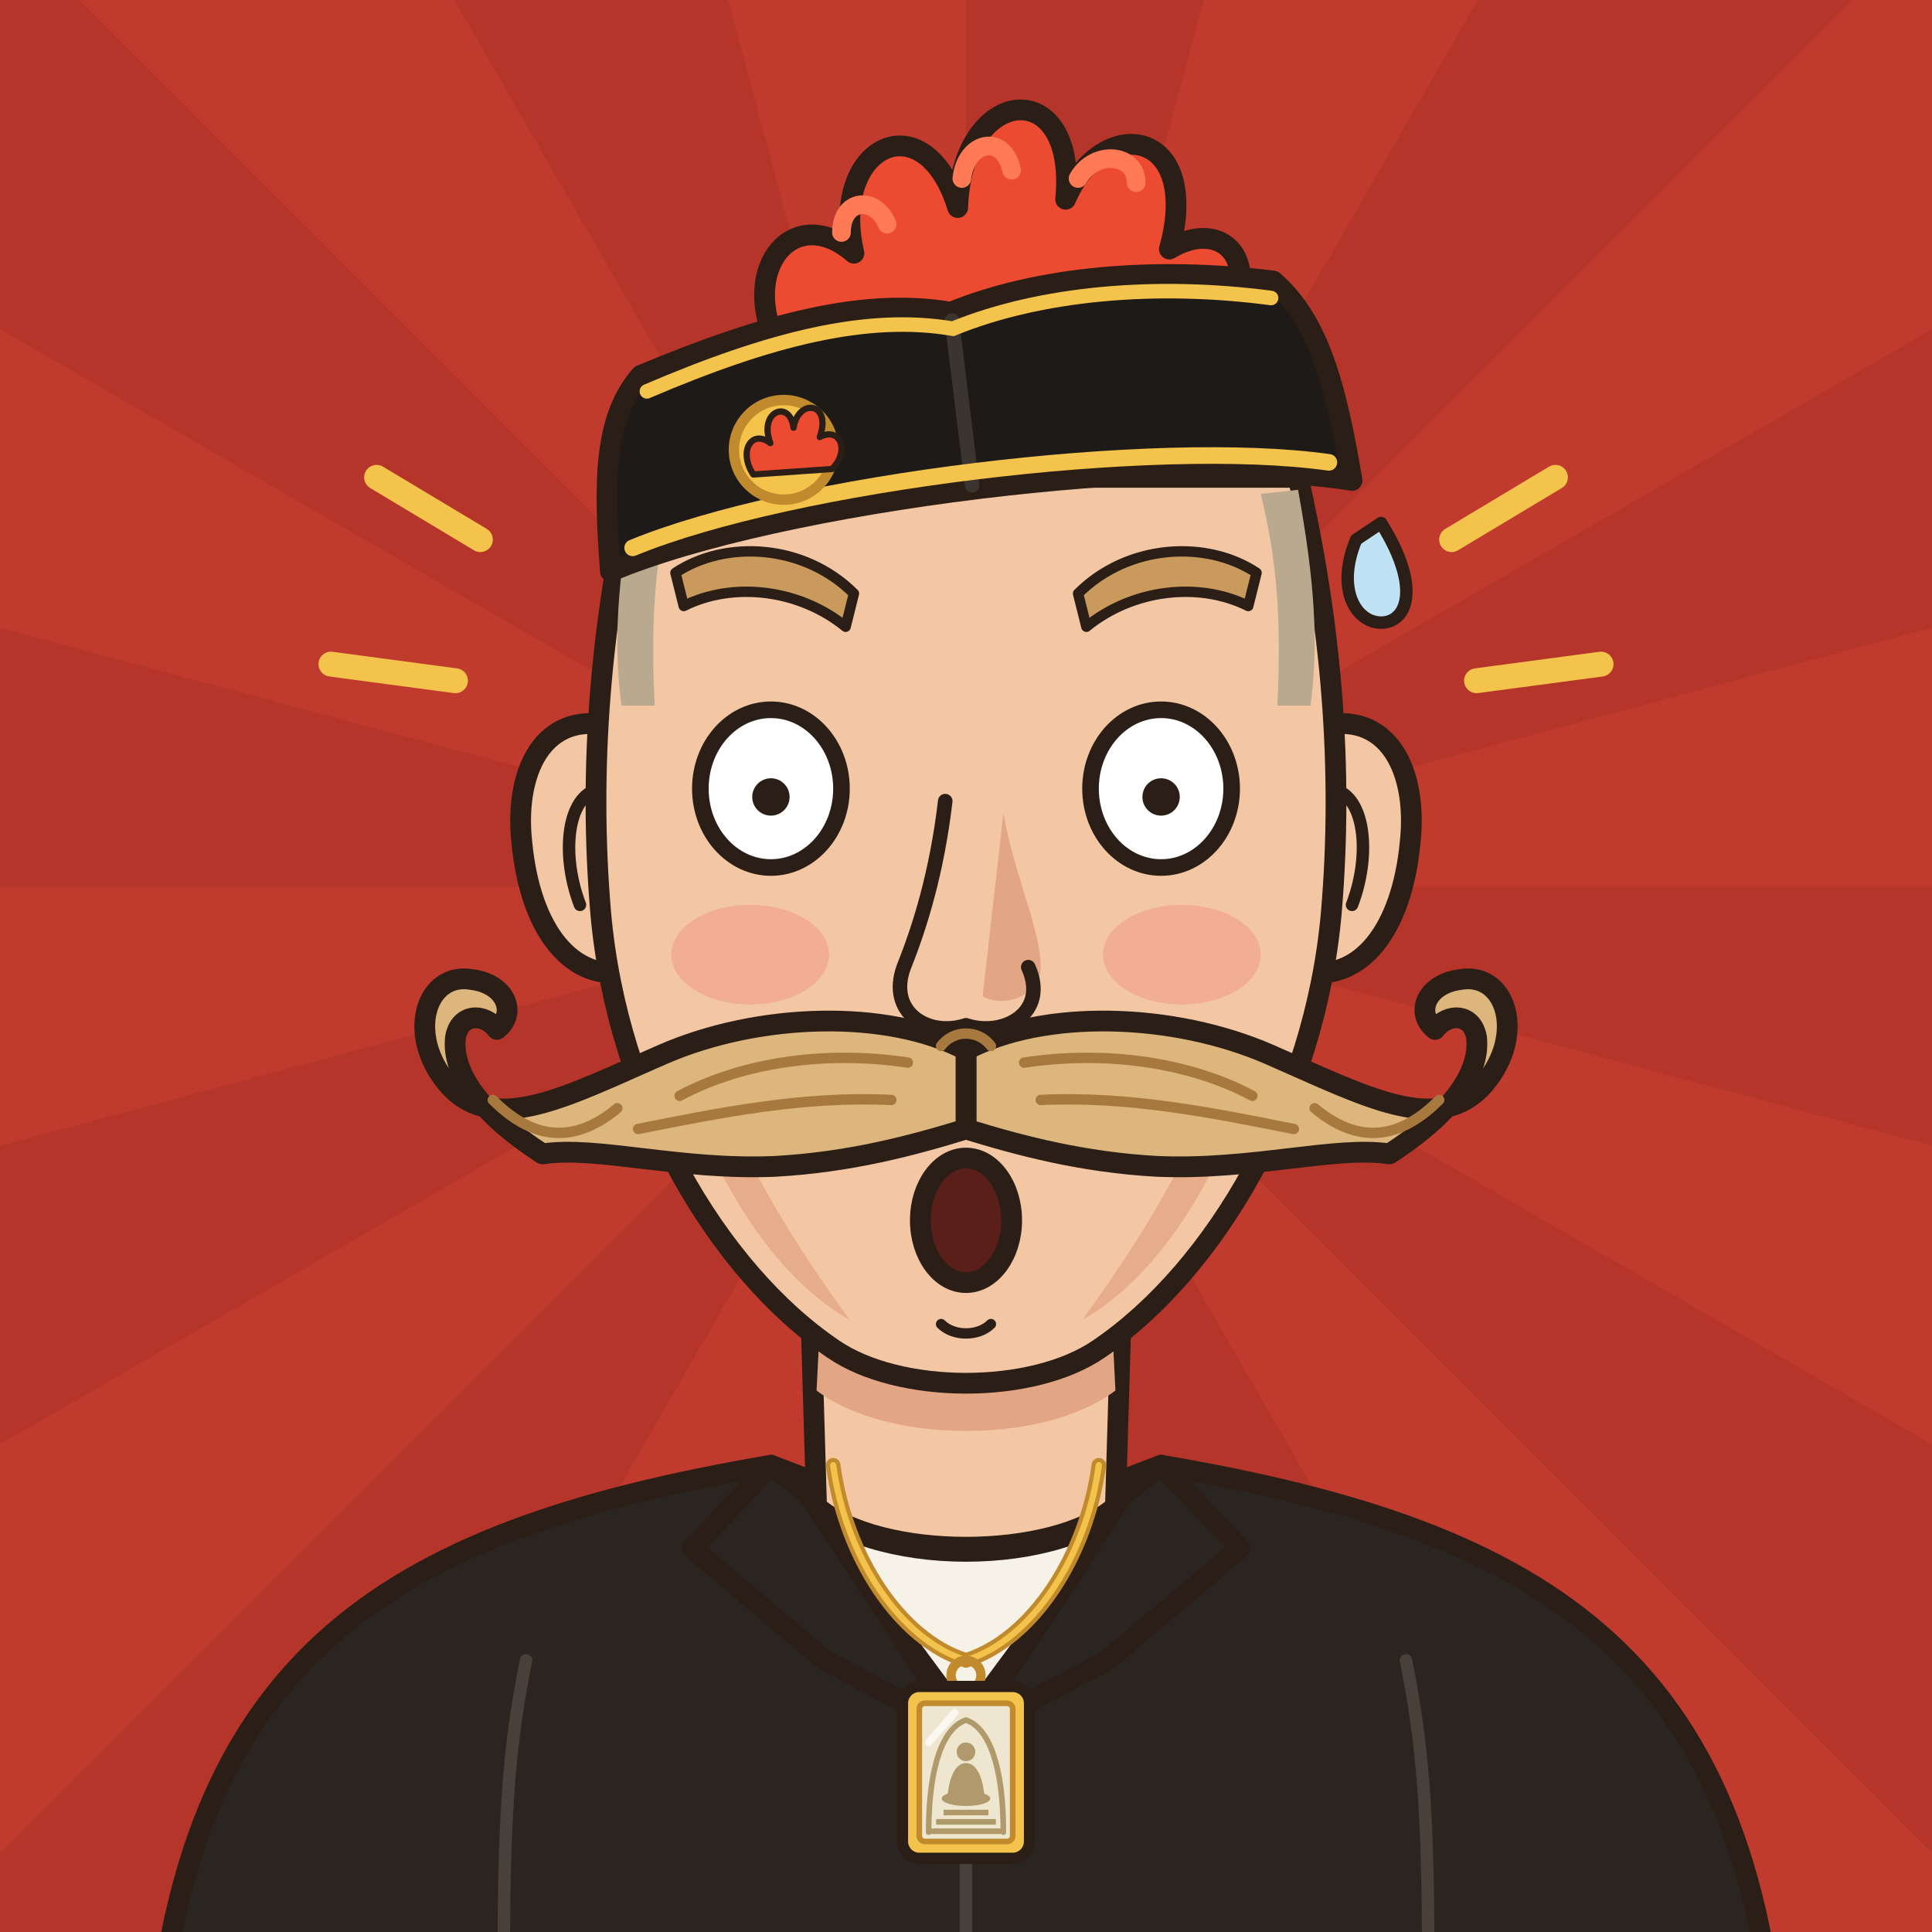
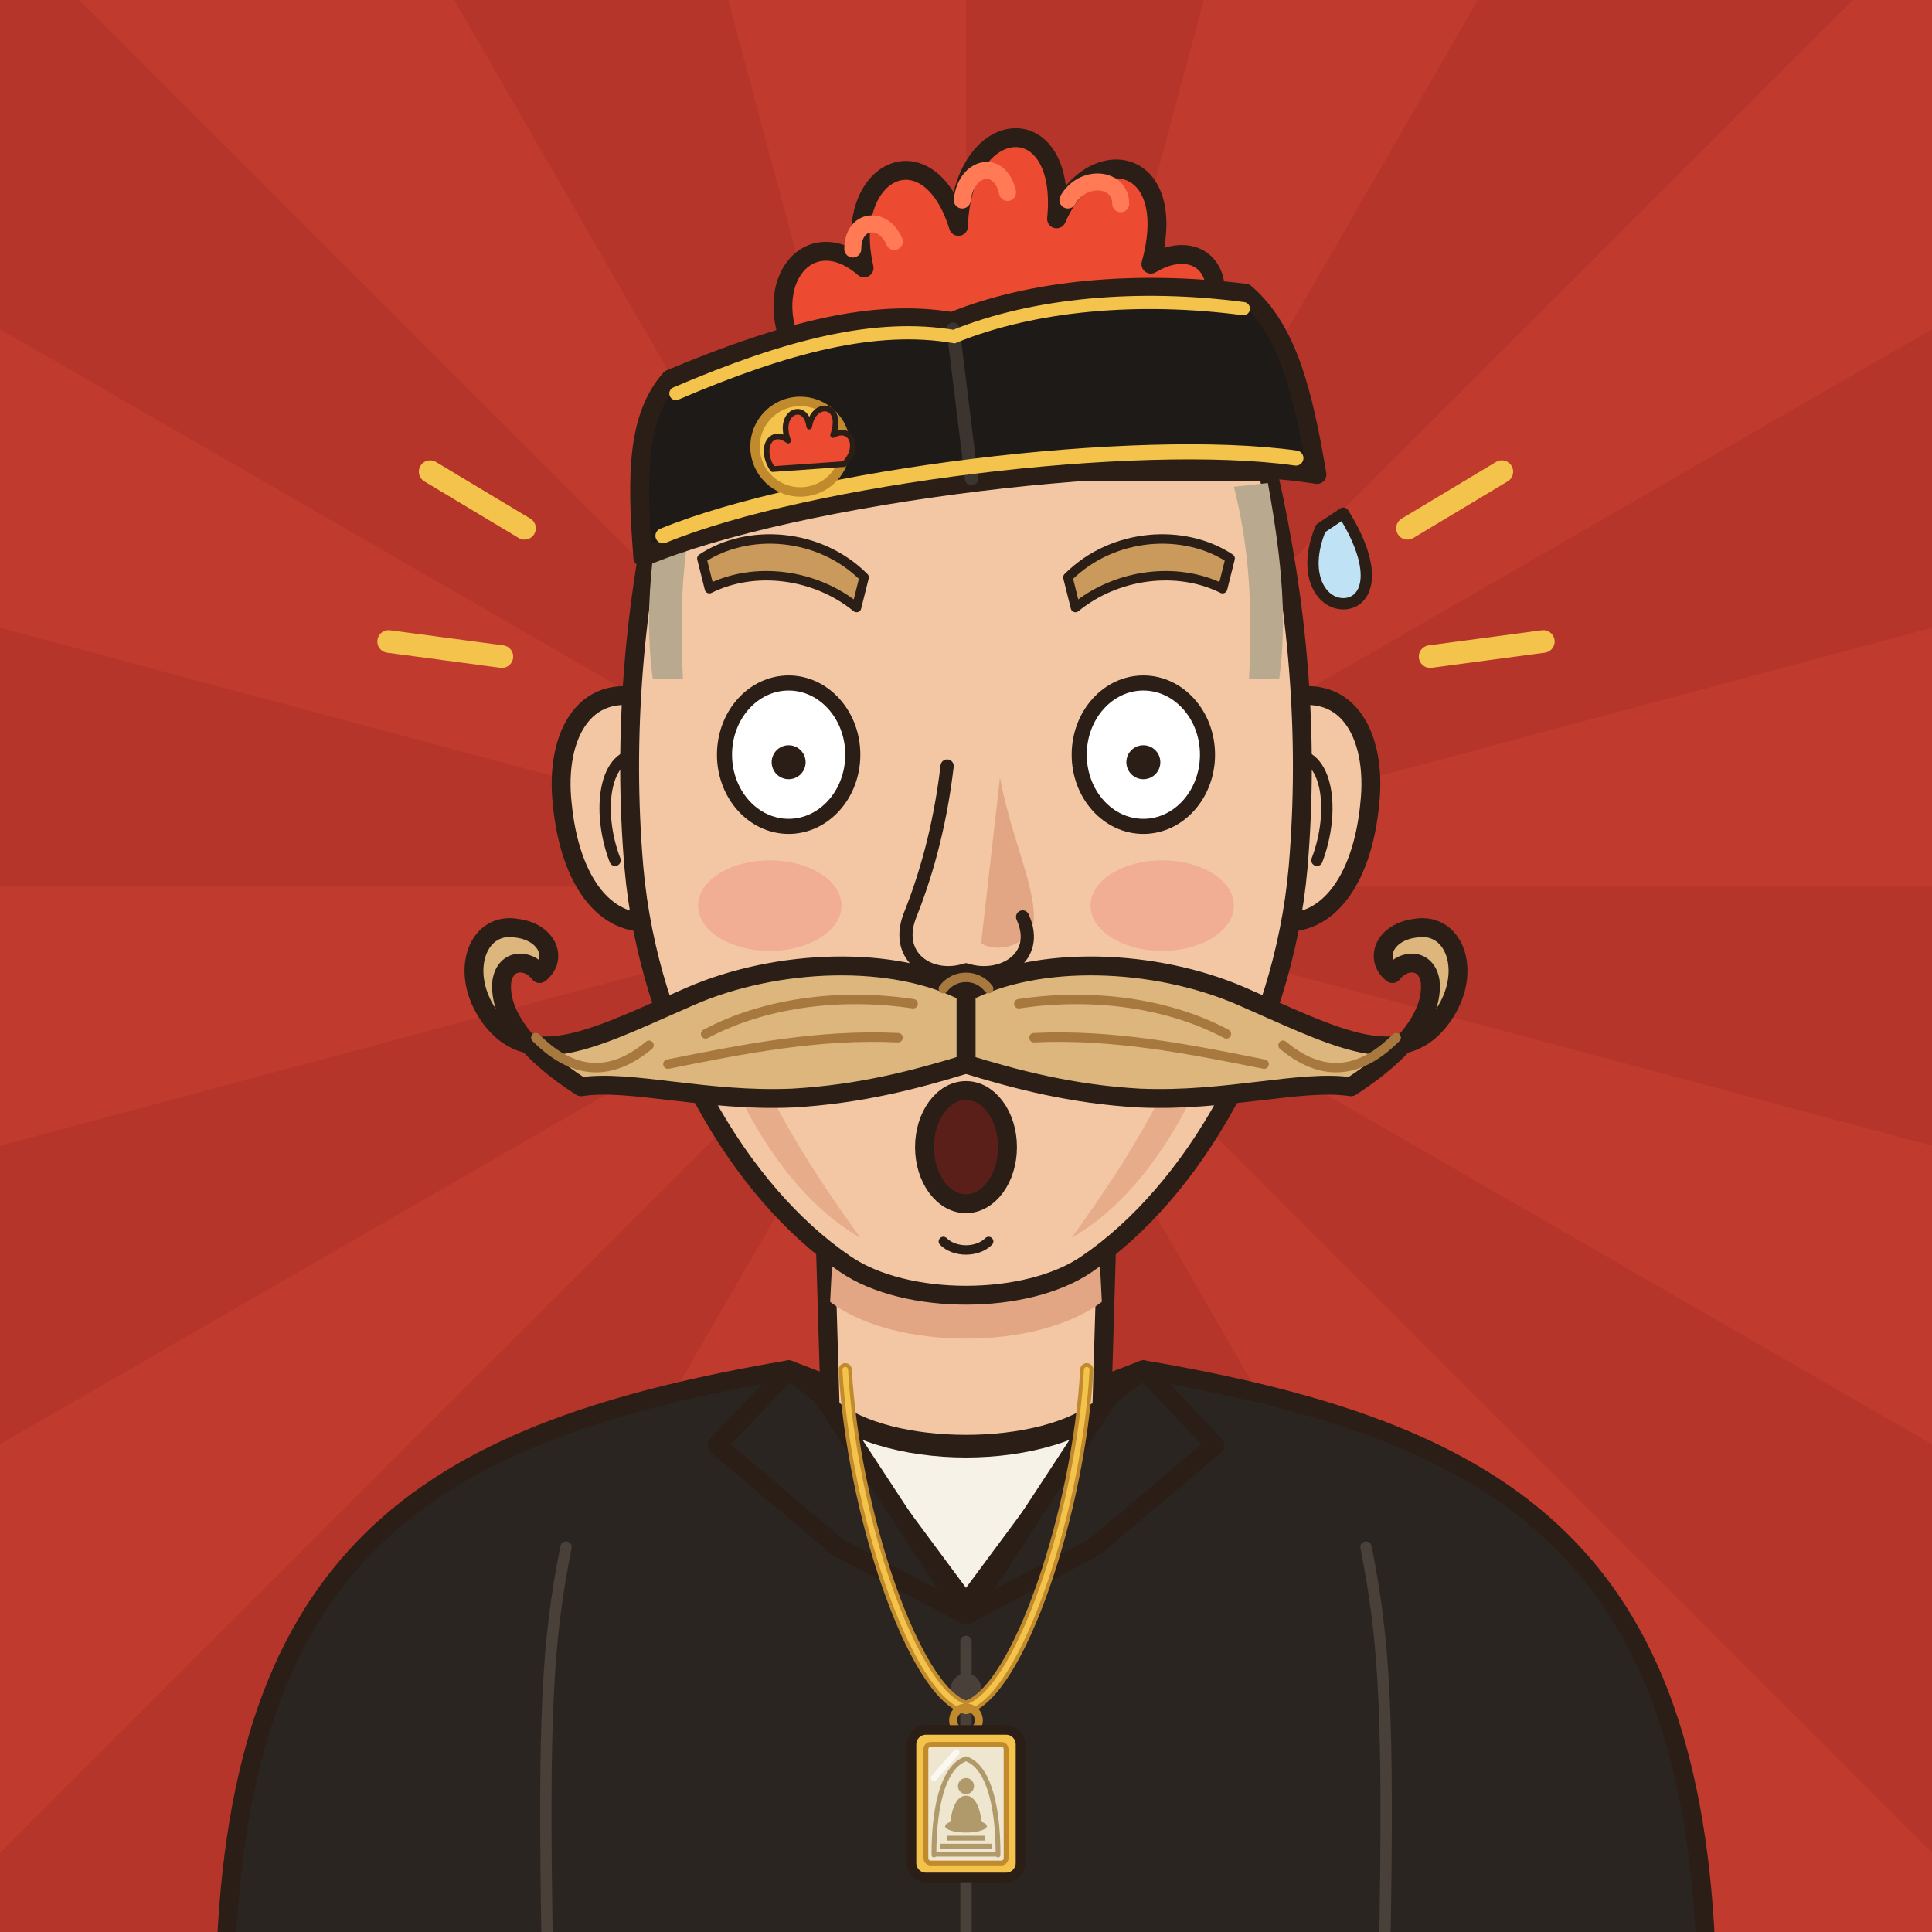
<svg xmlns="http://www.w3.org/2000/svg" viewBox="0 0 1024 1024" role="img" aria-label="ไก่ชน ตกใจ / Gai Chon, startled">
  <rect width="1024" height="1024" fill="#c13a2e" />
  <g fill="#b5352a">
    <path d="M512 470 L1612 470 L1575 755 Z" />
    <path d="M512 470 L1465 1020 L1290 1248 Z" />
    <path d="M512 470 L1062 1423 L797 1533 Z" />
    <path d="M512 470 L512 1570 L227 1533 Z" />
    <path d="M512 470 L-38 1423 L-266 1248 Z" />
    <path d="M512 470 L-441 1020 L-551 755 Z" />
    <path d="M512 470 L-588 470 L-551 185 Z" />
    <path d="M512 470 L-441 -80 L-266 -308 Z" />
    <path d="M512 470 L-38 -483 L227 -593 Z" />
    <path d="M512 470 L512 -630 L797 -593 Z" />
    <path d="M512 470 L1062 -483 L1290 -308 Z" />
    <path d="M512 470 L1465 -80 L1575 185 Z" />
  </g>
-   <g transform="translate(512 440) scale(1.1) translate(-512 -500)">
+   <g transform="translate(512 420) scale(1.0) translate(-512 -500)">
    <path d="M120 1110 C130 900 230 838 418 806 L512 842 L606 806 C794 838 894 900 904 1110 Z" fill="#2b2522" stroke="#2a1e16" stroke-width="10" stroke-linejoin="round" />
    <path d="M436 690 L440 826 C470 852 554 852 584 826 L588 690 Z" fill="#f4c7a4" stroke="#2a1e16" stroke-width="10" stroke-linejoin="round" />
    <path d="M442 730 C480 772 544 772 582 730 L584 770 C550 796 474 796 440 770 Z" fill="#e3a684" />
    <path d="M432 822 C466 856 558 856 592 822 L512 930 Z" fill="#f7f2e8" stroke="#2a1e16" stroke-width="10" stroke-linejoin="round" />
    <path d="M418 806 L380 846 L444 900 L512 936 L436 820 Z" fill="#2b2522" stroke="#2a1e16" stroke-width="10" stroke-linejoin="round" />
    <path d="M606 806 L644 846 L580 900 L512 936 L588 820 Z" fill="#2b2522" stroke="#2a1e16" stroke-width="10" stroke-linejoin="round" />
    <g stroke="#4a403a" stroke-width="6" fill="none" stroke-linecap="round">
      <path d="M512 950 L512 1110" />
      <path d="M300 900 C290 950 288 990 290 1110" />
      <path d="M724 900 C734 950 736 990 734 1110" />
    </g>
    <circle cx="512" cy="975" r="8" fill="#4a403a" />
-     <path d="M448 806 C454 850 480 890 512 900" fill="none" stroke="#c08a2d" stroke-width="7" stroke-linejoin="round" stroke-linecap="round" />
+     <path d="M448 806 C452 880 484 977 512 985" fill="none" stroke="#c08a2d" stroke-width="7" stroke-linejoin="round" stroke-linecap="round" />
    <g transform="translate(1024 0) scale(-1 1)">
-       <path d="M448 806 C454 850 480 890 512 900" fill="none" stroke="#c08a2d" stroke-width="7" stroke-linejoin="round" stroke-linecap="round" />
+       <path d="M448 806 C452 880 484 977 512 985" fill="none" stroke="#c08a2d" stroke-width="7" stroke-linejoin="round" stroke-linecap="round" />
    </g>
-     <path d="M448 806 C454 850 480 890 512 900" fill="none" stroke="#f3c34b" stroke-width="3" stroke-linejoin="round" stroke-linecap="round" />
+     <path d="M448 806 C452 880 484 977 512 985" fill="none" stroke="#f3c34b" stroke-width="3" stroke-linejoin="round" stroke-linecap="round" />
    <g transform="translate(1024 0) scale(-1 1)">
-       <path d="M448 806 C454 850 480 890 512 900" fill="none" stroke="#f3c34b" stroke-width="3" stroke-linejoin="round" stroke-linecap="round" />
+       <path d="M448 806 C452 880 484 977 512 985" fill="none" stroke="#f3c34b" stroke-width="3" stroke-linejoin="round" stroke-linecap="round" />
    </g>
-     <g transform="translate(512 900) scale(0.9) translate(-512 -856)">
+     <g transform="translate(512 985) scale(0.85) translate(-512 -856)">
      <circle cx="512" cy="864" r="8" fill="none" stroke="#c08a2d" stroke-width="5" />
      <rect x="478" y="870" width="68" height="92" rx="9" fill="#f3c34b" stroke="#2a1e16" stroke-width="6" />
      <rect x="487" y="879" width="50" height="74" rx="3" fill="#efe6cf" stroke="#c08a2d" stroke-width="3" />
      <path d="M492 948 C492 912 500 892 512 888 C524 892 532 912 532 948" fill="none" stroke="#b09a6c" stroke-width="3" stroke-linecap="round" />
      <circle cx="512" cy="905" r="5" fill="#b09a6c" />
      <path d="M502 930 C503 917 507 911 512 911 C517 911 521 917 522 930 Z" fill="#b09a6c" />
      <ellipse cx="512" cy="930" rx="13" ry="4" fill="#b09a6c" />
      <g fill="#b09a6c">
        <rect x="500" y="936" width="24" height="3" />
        <rect x="496" y="941" width="32" height="3" />
        <rect x="492" y="946" width="40" height="3" />
      </g>
      <path d="M492 900 L506 884" stroke="#fff" stroke-width="4" stroke-linecap="round" opacity=".7" />
    </g>
    <path d="M676 452 C714 438 730 470 726 506 C722 548 702 574 674 568 Z" fill="#f4c7a4" stroke="#2a1e16" stroke-width="10" stroke-linejoin="round" stroke-linecap="round" />
    <g transform="translate(1024 0) scale(-1 1)">
      <path d="M676 452 C714 438 730 470 726 506 C722 548 702 574 674 568 Z" fill="#f4c7a4" stroke="#2a1e16" stroke-width="10" stroke-linejoin="round" stroke-linecap="round" />
    </g>
    <path d="M684 480 C704 478 708 510 698 536" fill="none" stroke="#2a1e16" stroke-width="6" stroke-linejoin="round" stroke-linecap="round" />
    <g transform="translate(1024 0) scale(-1 1)">
      <path d="M684 480 C704 478 708 510 698 536" fill="none" stroke="#2a1e16" stroke-width="6" stroke-linejoin="round" stroke-linecap="round" />
    </g>
    <path d="M352 330 C336 400 330 470 336 540 C344 630 392 712 448 750 C480 772 544 772 576 750 C632 712 680 630 688 540 C694 470 688 400 672 330 Z" fill="#f4c7a4" stroke="#2a1e16" stroke-width="10" stroke-linejoin="round" />
    <path d="M672 336 C680 380 682 410 678 440 L662 440 C664 400 662 370 654 338 Z" fill="#b9a98e" stroke="#2a1e16" stroke-width="0" stroke-linejoin="round" stroke-linecap="round" />
    <g transform="translate(1024 0) scale(-1 1)">
      <path d="M672 336 C680 380 682 410 678 440 L662 440 C664 400 662 370 654 338 Z" fill="#b9a98e" stroke="#2a1e16" stroke-width="0" stroke-linejoin="round" stroke-linecap="round" />
    </g>
    <path d="M372 610 C392 676 424 718 456 736 C430 700 404 660 388 612 Z" fill="#e3a684" opacity=".8" />
    <path d="M652 610 C632 676 600 718 568 736 C594 700 620 660 636 612 Z" fill="#e3a684" opacity=".8" />
    <path d="M500 738 C506 744 518 744 524 738" fill="none" stroke="#2a1e16" stroke-width="5" stroke-linecap="round" />
    <ellipse cx="408" cy="560" rx="38" ry="24" fill="#ee9c88" opacity=".6" />
    <ellipse cx="616" cy="560" rx="38" ry="24" fill="#ee9c88" opacity=".6" />
    <path d="M566 386 C590 362 628 360 652 376 L648 392 C624 380 592 384 570 402 Z" fill="#c99a5c" stroke="#2a1e16" stroke-width="5" stroke-linejoin="round" stroke-linecap="round" />
    <g transform="translate(1024 0) scale(-1 1)">
      <path d="M566 386 C590 362 628 360 652 376 L648 392 C624 380 592 384 570 402 Z" fill="#c99a5c" stroke="#2a1e16" stroke-width="5" stroke-linejoin="round" stroke-linecap="round" />
    </g>
    <ellipse cx="606" cy="480" rx="34" ry="38" fill="#fff" stroke="#2a1e16" stroke-width="8" />
    <circle cx="606" cy="484" r="9" fill="#2a1e16" />
    <g transform="translate(1024 0) scale(-1 1)">
      <ellipse cx="606" cy="480" rx="34" ry="38" fill="#fff" stroke="#2a1e16" stroke-width="8" />
      <circle cx="606" cy="484" r="9" fill="#2a1e16" />
    </g>
    <path d="M530 492 C536 524 548 548 548 566 C548 580 530 586 520 580" fill="#e3a684" stroke="none" />
    <path d="M502 486 C498 520 490 546 482 566 C474 588 494 600 512 594 C530 600 552 588 542 566" fill="none" stroke="#2a1e16" stroke-width="7" stroke-linecap="round" stroke-linejoin="round" />
    <ellipse cx="512" cy="688" rx="22" ry="30" fill="#5a1f19" stroke="#2a1e16" stroke-width="10" />
    <path d="M512 606 C550 586 612 588 658 608 C704 628 740 648 762 622 C782 598 772 568 750 572 C734 574 728 588 738 596 C744 588 756 588 758 600 C760 618 744 638 716 656 C690 652 650 664 604 662 C568 660 538 652 512 644 Z" fill="#dcb67c" stroke="#2a1e16" stroke-width="10" stroke-linejoin="round" stroke-linecap="round" />
    <g transform="translate(1024 0) scale(-1 1)">
      <path d="M512 606 C550 586 612 588 658 608 C704 628 740 648 762 622 C782 598 772 568 750 572 C734 574 728 588 738 596 C744 588 756 588 758 600 C760 618 744 638 716 656 C690 652 650 664 604 662 C568 660 538 652 512 644 Z" fill="#dcb67c" stroke="#2a1e16" stroke-width="10" stroke-linejoin="round" stroke-linecap="round" />
    </g>
    <path d="M540 612 C580 606 620 612 650 628 M548 630 C590 628 630 636 670 644 M680 634 C704 654 724 646 740 630" fill="none" stroke="#a8793f" stroke-width="5" stroke-linejoin="round" stroke-linecap="round" />
    <g transform="translate(1024 0) scale(-1 1)">
      <path d="M540 612 C580 606 620 612 650 628 M548 630 C590 628 630 636 670 644 M680 634 C704 654 724 646 740 630" fill="none" stroke="#a8793f" stroke-width="5" stroke-linejoin="round" stroke-linecap="round" />
    </g>
    <path d="M500 604 C506 596 518 596 524 604" fill="none" stroke="#a8793f" stroke-width="5" stroke-linecap="round" />
    <g transform="translate(0 36)">
      <path d="M424 236 C400 196 428 160 458 186 C446 134 492 112 508 164 C510 104 566 100 560 160 C578 118 626 126 610 184 C640 166 662 198 624 238 Z" fill="#ec4a31" stroke="#2a1e16" stroke-width="10" stroke-linejoin="round" />
      <path d="M452 176 C452 160 468 158 474 172 M510 150 C512 132 530 128 534 146 M566 150 C574 136 594 138 594 152" fill="none" stroke="#ff7a55" stroke-width="9" stroke-linecap="round" />
    </g>
    <g transform="rotate(-7 512 310)">
      <path d="M334 354 C336 310 340 280 360 262 C424 244 472 238 512 250 C556 238 612 240 668 254 C688 276 692 310 694 354 C612 330 418 330 334 354 Z" fill="#1e1a17" stroke="#2a1e16" stroke-width="10" stroke-linejoin="round" />
      <path d="M512 254 L512 334" stroke="#3b342f" stroke-width="7" stroke-linecap="round" />
      <path d="M362 270 C424 252 472 246 512 258 C556 246 612 248 666 262" fill="none" stroke="#f3c34b" stroke-width="7" stroke-linecap="round" />
      <path d="M346 344 C426 322 602 322 684 344" fill="none" stroke="#f3c34b" stroke-width="8" stroke-linecap="round" />
      <circle cx="424" cy="306" r="24" fill="#f3c34b" stroke="#c08a2d" stroke-width="5" />
      <path d="M408 316 C402 304 410 294 418 302 C414 286 430 282 430 296 C434 282 450 286 442 302 C452 298 456 310 446 318 Z" fill="#ec4a31" stroke="#2a1e16" stroke-width="3" stroke-linejoin="round" />
    </g>
    <path d="M700 360 C690 384 700 400 712 400 C724 400 732 384 712 352 Z" fill="#bfe3f5" stroke="#2a1e16" stroke-width="6" stroke-linejoin="round" />
    <g stroke="#f3c34b" stroke-width="12" stroke-linecap="round">
      <path d="M228 330 L278 360" />
      <path d="M206 420 L266 428" />
      <path d="M796 330 L746 360" />
      <path d="M818 420 L758 428" />
    </g>
  </g>
</svg>
